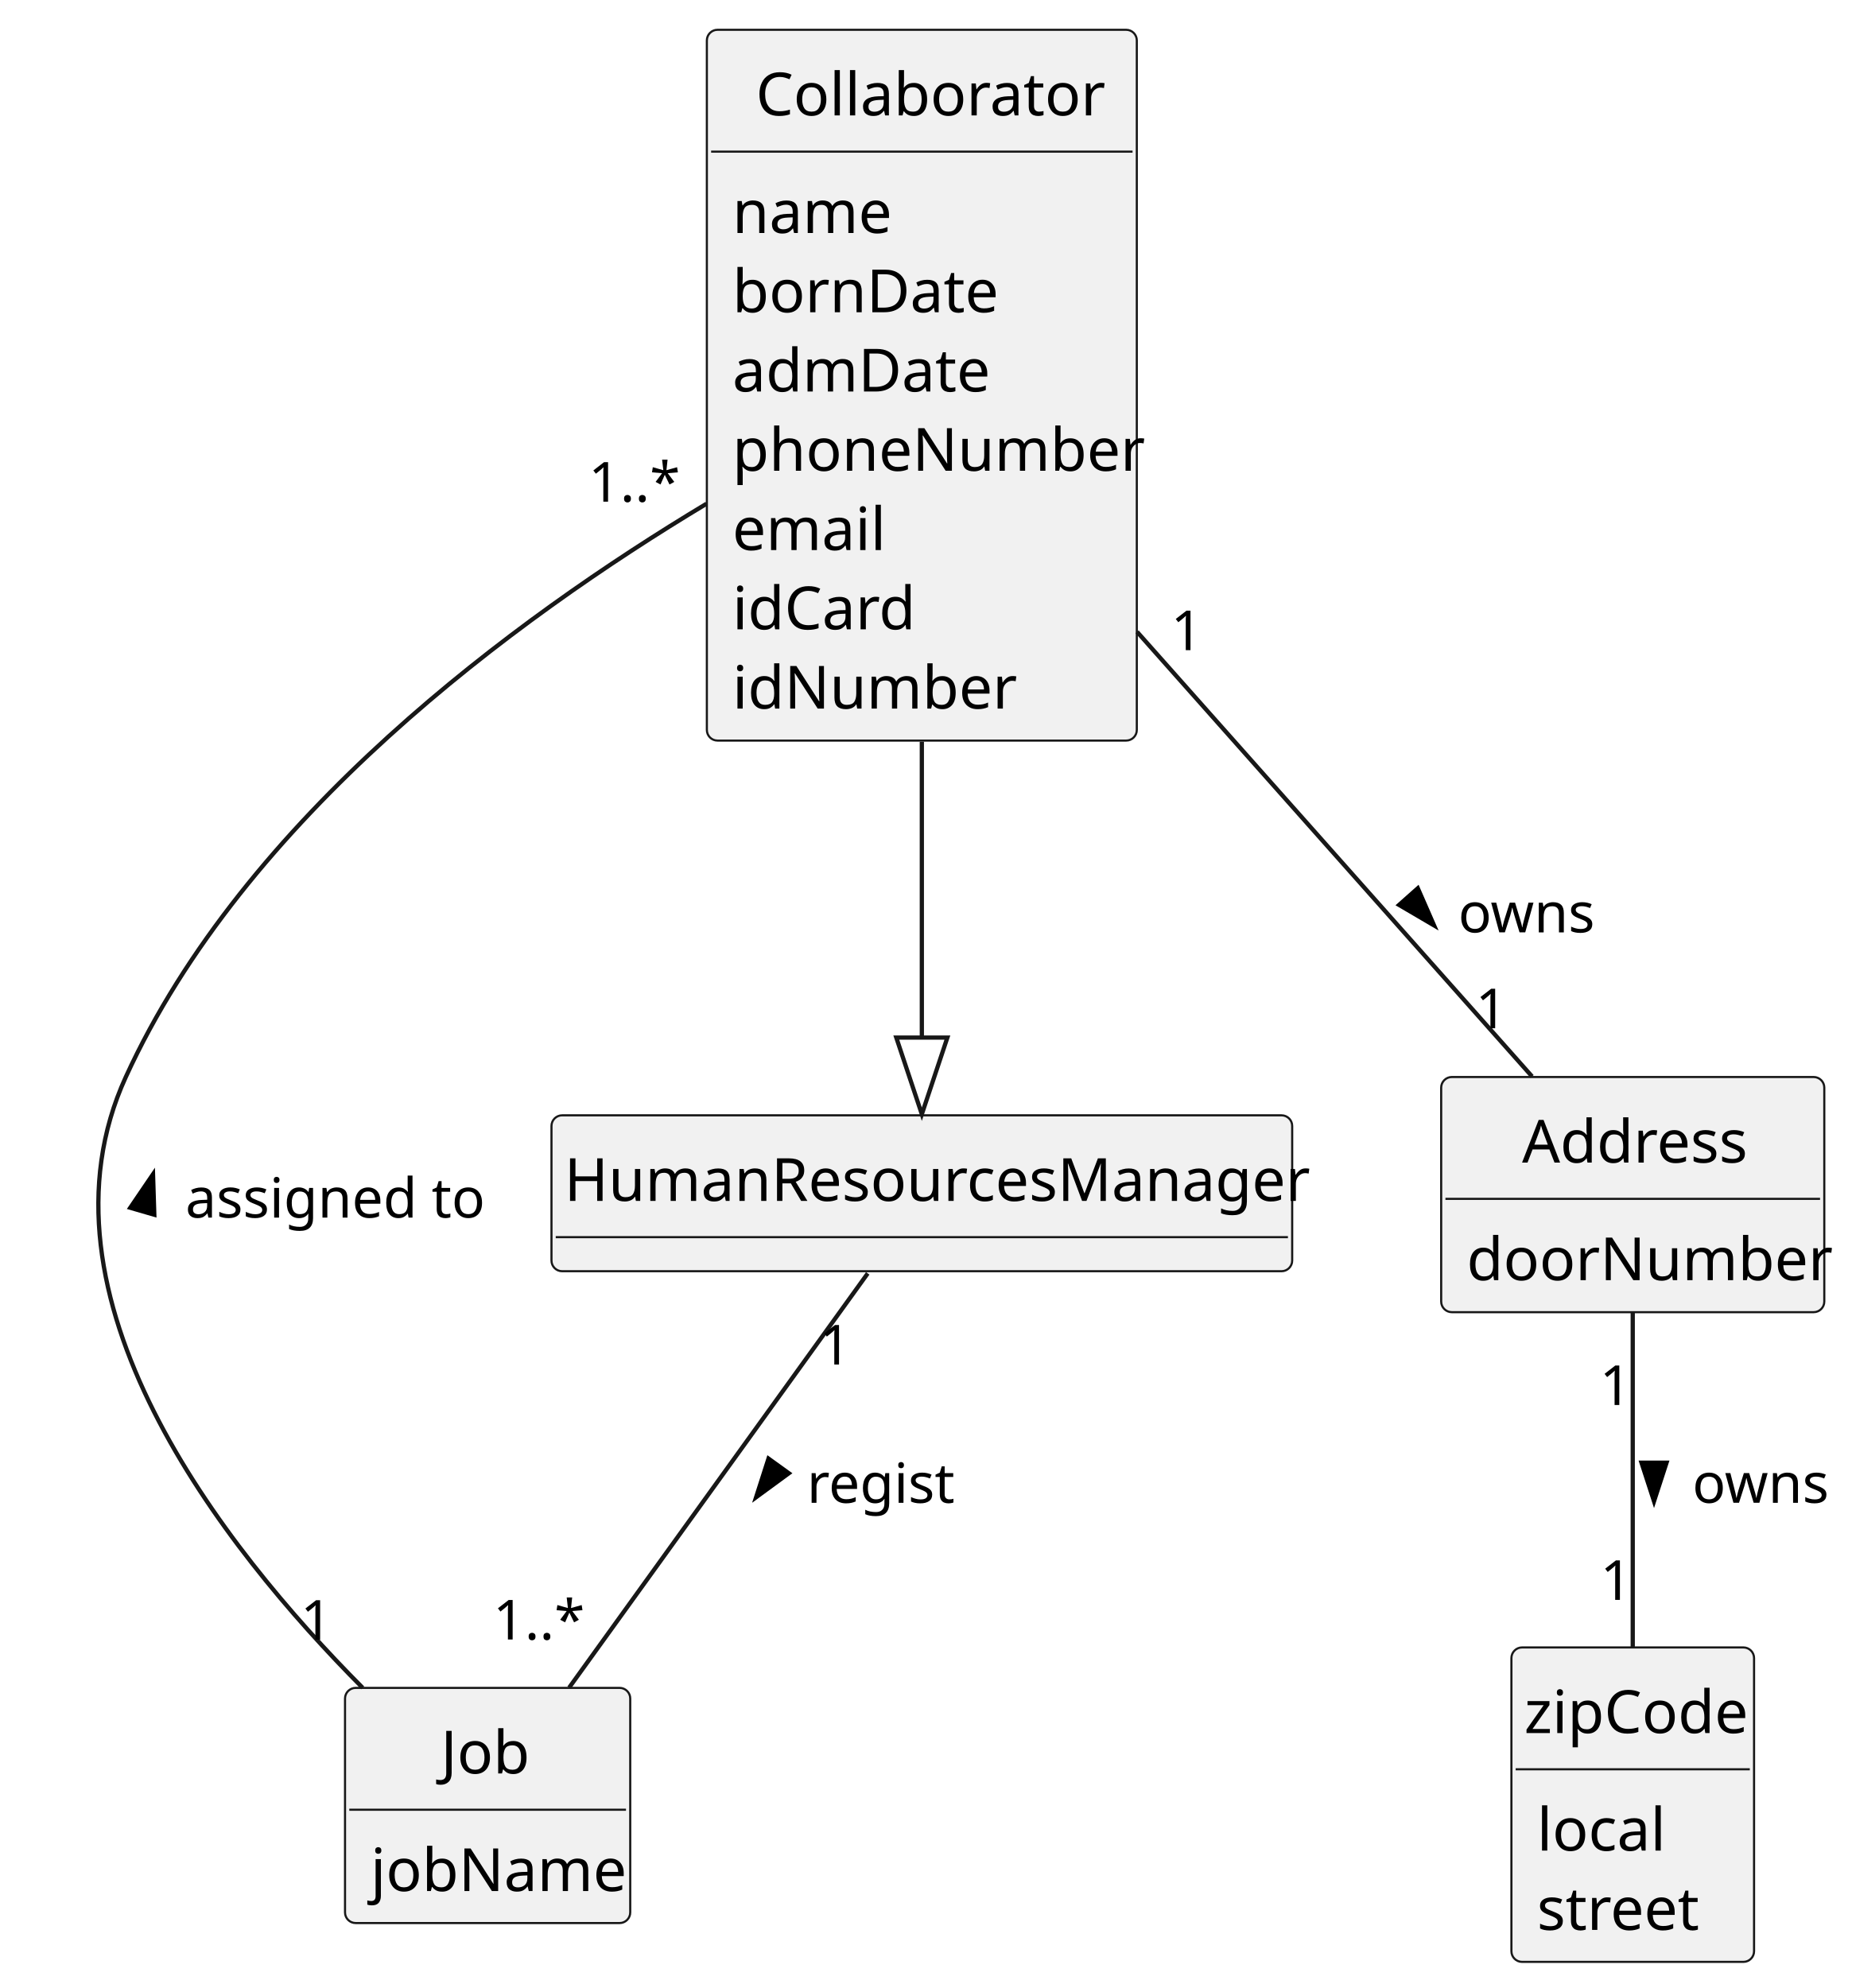
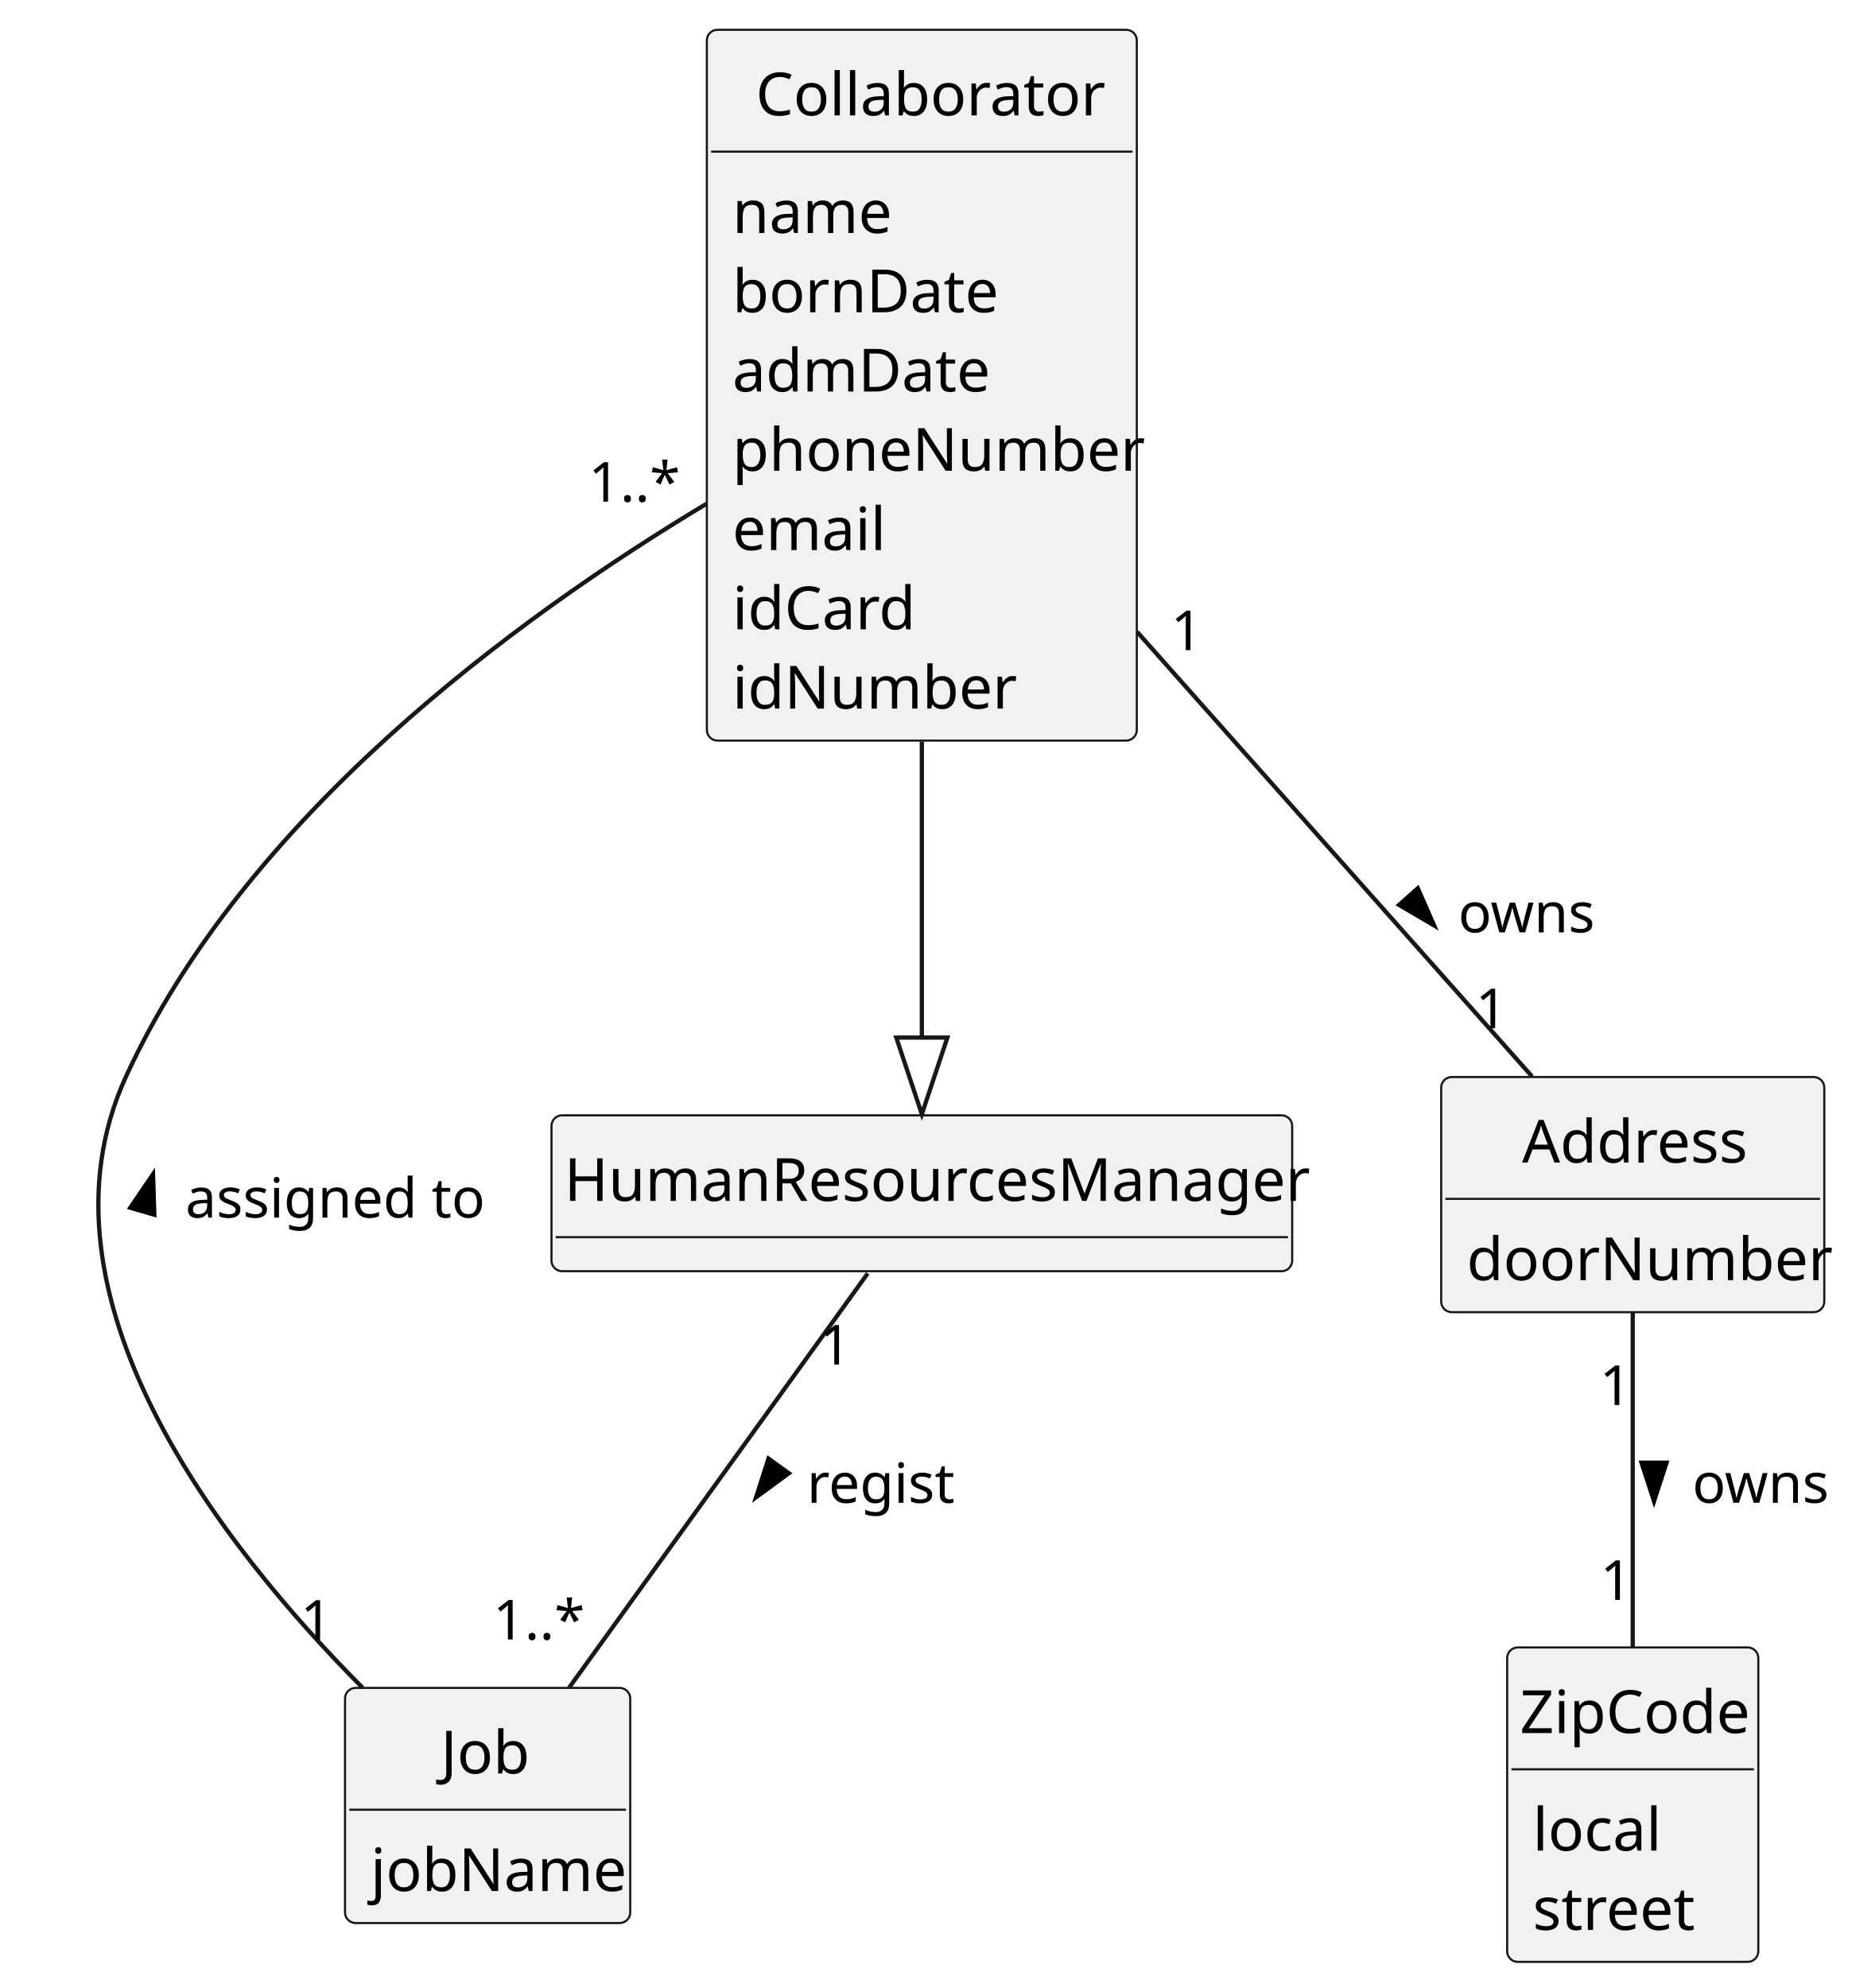
<svg xmlns="http://www.w3.org/2000/svg" contentStyleType="text/css" height="467px" preserveAspectRatio="none" style="width:435px;height:467px;background:#FFFFFF;" version="1.1" viewBox="0 0 435 467" width="435px" zoomAndPan="magnify">
  <defs />
  <g>
    <g id="elem_HumanResourcesManager">
      <rect codeLine="10" fill="#F1F1F1" height="36.621" id="HumanResourcesManager" rx="2.5" ry="2.5" style="stroke:#181818;stroke-width:0.5;" width="174" x="129.55" y="262" />
      <text fill="#000000" font-family="sans-serif" font-size="14" lengthAdjust="spacing" textLength="168" x="132.55" y="282.107">HumanResourcesManager</text>
      <line style="stroke:#181818;stroke-width:0.5;" x1="130.55" x2="302.55" y1="290.621" y2="290.621" />
    </g>
    <g id="elem_Collaborator">
      <rect codeLine="12" fill="#F1F1F1" height="166.969" id="Collaborator" rx="2.5" ry="2.5" style="stroke:#181818;stroke-width:0.5;" width="101" x="166.05" y="7" />
      <text fill="#000000" font-family="sans-serif" font-size="14" lengthAdjust="spacing" textLength="78" x="177.55" y="27.107">Collaborator</text>
      <line style="stroke:#181818;stroke-width:0.5;" x1="167.05" x2="266.05" y1="35.621" y2="35.621" />
      <text fill="#000000" font-family="sans-serif" font-size="14" lengthAdjust="spacing" textLength="35" x="172.05" y="54.728">name</text>
      <text fill="#000000" font-family="sans-serif" font-size="14" lengthAdjust="spacing" textLength="59" x="172.05" y="73.35">bornDate</text>
      <text fill="#000000" font-family="sans-serif" font-size="14" lengthAdjust="spacing" textLength="57" x="172.05" y="91.971">admDate</text>
      <text fill="#000000" font-family="sans-serif" font-size="14" lengthAdjust="spacing" textLength="89" x="172.05" y="110.592">phoneNumber</text>
      <text fill="#000000" font-family="sans-serif" font-size="14" lengthAdjust="spacing" textLength="33" x="172.05" y="129.213">email</text>
      <text fill="#000000" font-family="sans-serif" font-size="14" lengthAdjust="spacing" textLength="42" x="172.05" y="147.834">idCard</text>
      <text fill="#000000" font-family="sans-serif" font-size="14" lengthAdjust="spacing" textLength="60" x="172.05" y="166.455">idNumber</text>
    </g>
    <g id="elem_Job">
      <rect codeLine="22" fill="#F1F1F1" height="55.242" id="Job" rx="2.5" ry="2.5" style="stroke:#181818;stroke-width:0.5;" width="67" x="81.05" y="396.5" />
      <text fill="#000000" font-family="sans-serif" font-size="14" lengthAdjust="spacing" textLength="22" x="103.55" y="416.607">Job</text>
      <line style="stroke:#181818;stroke-width:0.5;" x1="82.05" x2="147.05" y1="425.121" y2="425.121" />
      <text fill="#000000" font-family="sans-serif" font-size="14" lengthAdjust="spacing" textLength="55" x="87.05" y="444.228">jobName</text>
    </g>
    <g id="elem_Address">
      <rect codeLine="26" fill="#F1F1F1" height="55.242" id="Address" rx="2.5" ry="2.5" style="stroke:#181818;stroke-width:0.5;" width="90" x="338.55" y="253" />
      <text fill="#000000" font-family="sans-serif" font-size="14" lengthAdjust="spacing" textLength="52" x="357.55" y="273.107">Address</text>
      <line style="stroke:#181818;stroke-width:0.5;" x1="339.55" x2="427.55" y1="281.621" y2="281.621" />
      <text fill="#000000" font-family="sans-serif" font-size="14" lengthAdjust="spacing" textLength="78" x="344.55" y="300.728">doorNumber</text>
    </g>
-     <g id="elem_zipCode">
-       <rect codeLine="30" fill="#F1F1F1" height="73.863" id="zipCode" rx="2.5" ry="2.5" style="stroke:#181818;stroke-width:0.5;" width="57" x="355.05" y="387" />
-       <text fill="#000000" font-family="sans-serif" font-size="14" lengthAdjust="spacing" textLength="51" x="358.05" y="407.107">zipCode</text>
-       <line style="stroke:#181818;stroke-width:0.5;" x1="356.05" x2="411.05" y1="415.621" y2="415.621" />
-       <text fill="#000000" font-family="sans-serif" font-size="14" lengthAdjust="spacing" textLength="29" x="361.05" y="434.728">local</text>
-       <text fill="#000000" font-family="sans-serif" font-size="14" lengthAdjust="spacing" textLength="36" x="361.05" y="453.35">street</text>
+     <g id="elem_ZipCode">
+       <rect codeLine="30" fill="#F1F1F1" height="73.863" id="ZipCode" rx="2.5" ry="2.5" style="stroke:#181818;stroke-width:0.5;" width="59" x="354.05" y="387" />
+       <text fill="#000000" font-family="sans-serif" font-size="14" lengthAdjust="spacing" textLength="53" x="357.05" y="407.107">ZipCode</text>
+       <line style="stroke:#181818;stroke-width:0.5;" x1="355.05" x2="412.05" y1="415.621" y2="415.621" />
+       <text fill="#000000" font-family="sans-serif" font-size="14" lengthAdjust="spacing" textLength="29" x="360.05" y="434.728">local</text>
+       <text fill="#000000" font-family="sans-serif" font-size="14" lengthAdjust="spacing" textLength="36" x="360.05" y="453.35">street</text>
    </g>
    <g id="link_Collaborator_HumanResourcesManager">
      <path codeLine="36" d="M216.55,174.23 C216.55,206.94 216.55,223.49 216.55,243.74 " fill="none" id="Collaborator-to-HumanResourcesManager" style="stroke:#181818;stroke-width:1.0;" />
      <polygon fill="none" points="216.55,261.74,222.55,243.74,210.55,243.74,216.55,261.74" style="stroke:#181818;stroke-width:1.0;" />
    </g>
    <g id="link_Collaborator_Job">
      <path codeLine="37" d="M165.99,118.32 C120.75,145.49 57.4,192.15 29.55,253 C6,304.46 52.15,363.27 85.19,396.48 " fill="none" id="Collaborator-Job" style="stroke:#181818;stroke-width:1.0;" />
      <polygon fill="#000000" points="35.945,275.844,30.599,283.71,36.244,285.35,35.945,275.844" style="stroke:#000000;stroke-width:1.0;" />
      <text fill="#000000" font-family="sans-serif" font-size="13" lengthAdjust="spacing" textLength="67" x="43.55" y="286.028">assigned to</text>
      <text fill="#000000" font-family="sans-serif" font-size="13" lengthAdjust="spacing" textLength="20" x="138.231" y="117.844">1..*</text>
      <text fill="#000000" font-family="sans-serif" font-size="13" lengthAdjust="spacing" textLength="7" x="70.591" y="385.184">1</text>
    </g>
    <g id="link_HumanResourcesManager_Job">
      <path codeLine="38" d="M203.84,299.13 C186.22,323.58 154.22,367.97 133.7,396.44 " fill="none" id="HumanResourcesManager-Job" style="stroke:#181818;stroke-width:1.0;" />
      <polygon fill="#000000" points="177.626,351.702,185.299,346.082,180.531,342.646,177.626,351.702" style="stroke:#000000;stroke-width:1.0;" />
      <text fill="#000000" font-family="sans-serif" font-size="13" lengthAdjust="spacing" textLength="32" x="189.55" y="353.028">regist</text>
      <text fill="#000000" font-family="sans-serif" font-size="13" lengthAdjust="spacing" textLength="7" x="192.484" y="320.539">1</text>
      <text fill="#000000" font-family="sans-serif" font-size="13" lengthAdjust="spacing" textLength="20" x="115.816" y="385.135">1..*</text>
    </g>
    <g id="link_Collaborator_Address">
      <path codeLine="39" d="M267.11,148.42 C297.93,183.11 335.87,225.82 359.9,252.87 " fill="none" id="Collaborator-Address" style="stroke:#181818;stroke-width:1.0;" />
      <polygon fill="#000000" points="336.871,217.383,333.061,208.669,328.666,212.573,336.871,217.383" style="stroke:#000000;stroke-width:1.0;" />
      <text fill="#000000" font-family="sans-serif" font-size="13" lengthAdjust="spacing" textLength="30" x="342.55" y="219.028">owns</text>
      <text fill="#000000" font-family="sans-serif" font-size="13" lengthAdjust="spacing" textLength="7" x="275.05" y="152.731">1</text>
      <text fill="#000000" font-family="sans-serif" font-size="13" lengthAdjust="spacing" textLength="7" x="346.622" y="241.549">1</text>
    </g>
-     <g id="link_Address_zipCode">
-       <path codeLine="40" d="M383.55,308.12 C383.55,330.37 383.55,362.33 383.55,386.89 " fill="none" id="Address-zipCode" style="stroke:#181818;stroke-width:1.0;" />
+     <g id="link_Address_ZipCode">
+       <path codeLine="40" d="M383.55,308.12 C383.55,330.37 383.55,362.33 383.55,386.89 " fill="none" id="Address-ZipCode" style="stroke:#181818;stroke-width:1.0;" />
      <polygon fill="#000000" points="388.55,352.646,391.489,343.6,385.611,343.6,388.55,352.646" style="stroke:#000000;stroke-width:1.0;" />
      <text fill="#000000" font-family="sans-serif" font-size="13" lengthAdjust="spacing" textLength="30" x="397.55" y="353.028">owns</text>
      <text fill="#000000" font-family="sans-serif" font-size="13" lengthAdjust="spacing" textLength="7" x="375.784" y="330.055">1</text>
      <text fill="#000000" font-family="sans-serif" font-size="13" lengthAdjust="spacing" textLength="7" x="375.927" y="375.832">1</text>
    </g>
  </g>
</svg>
